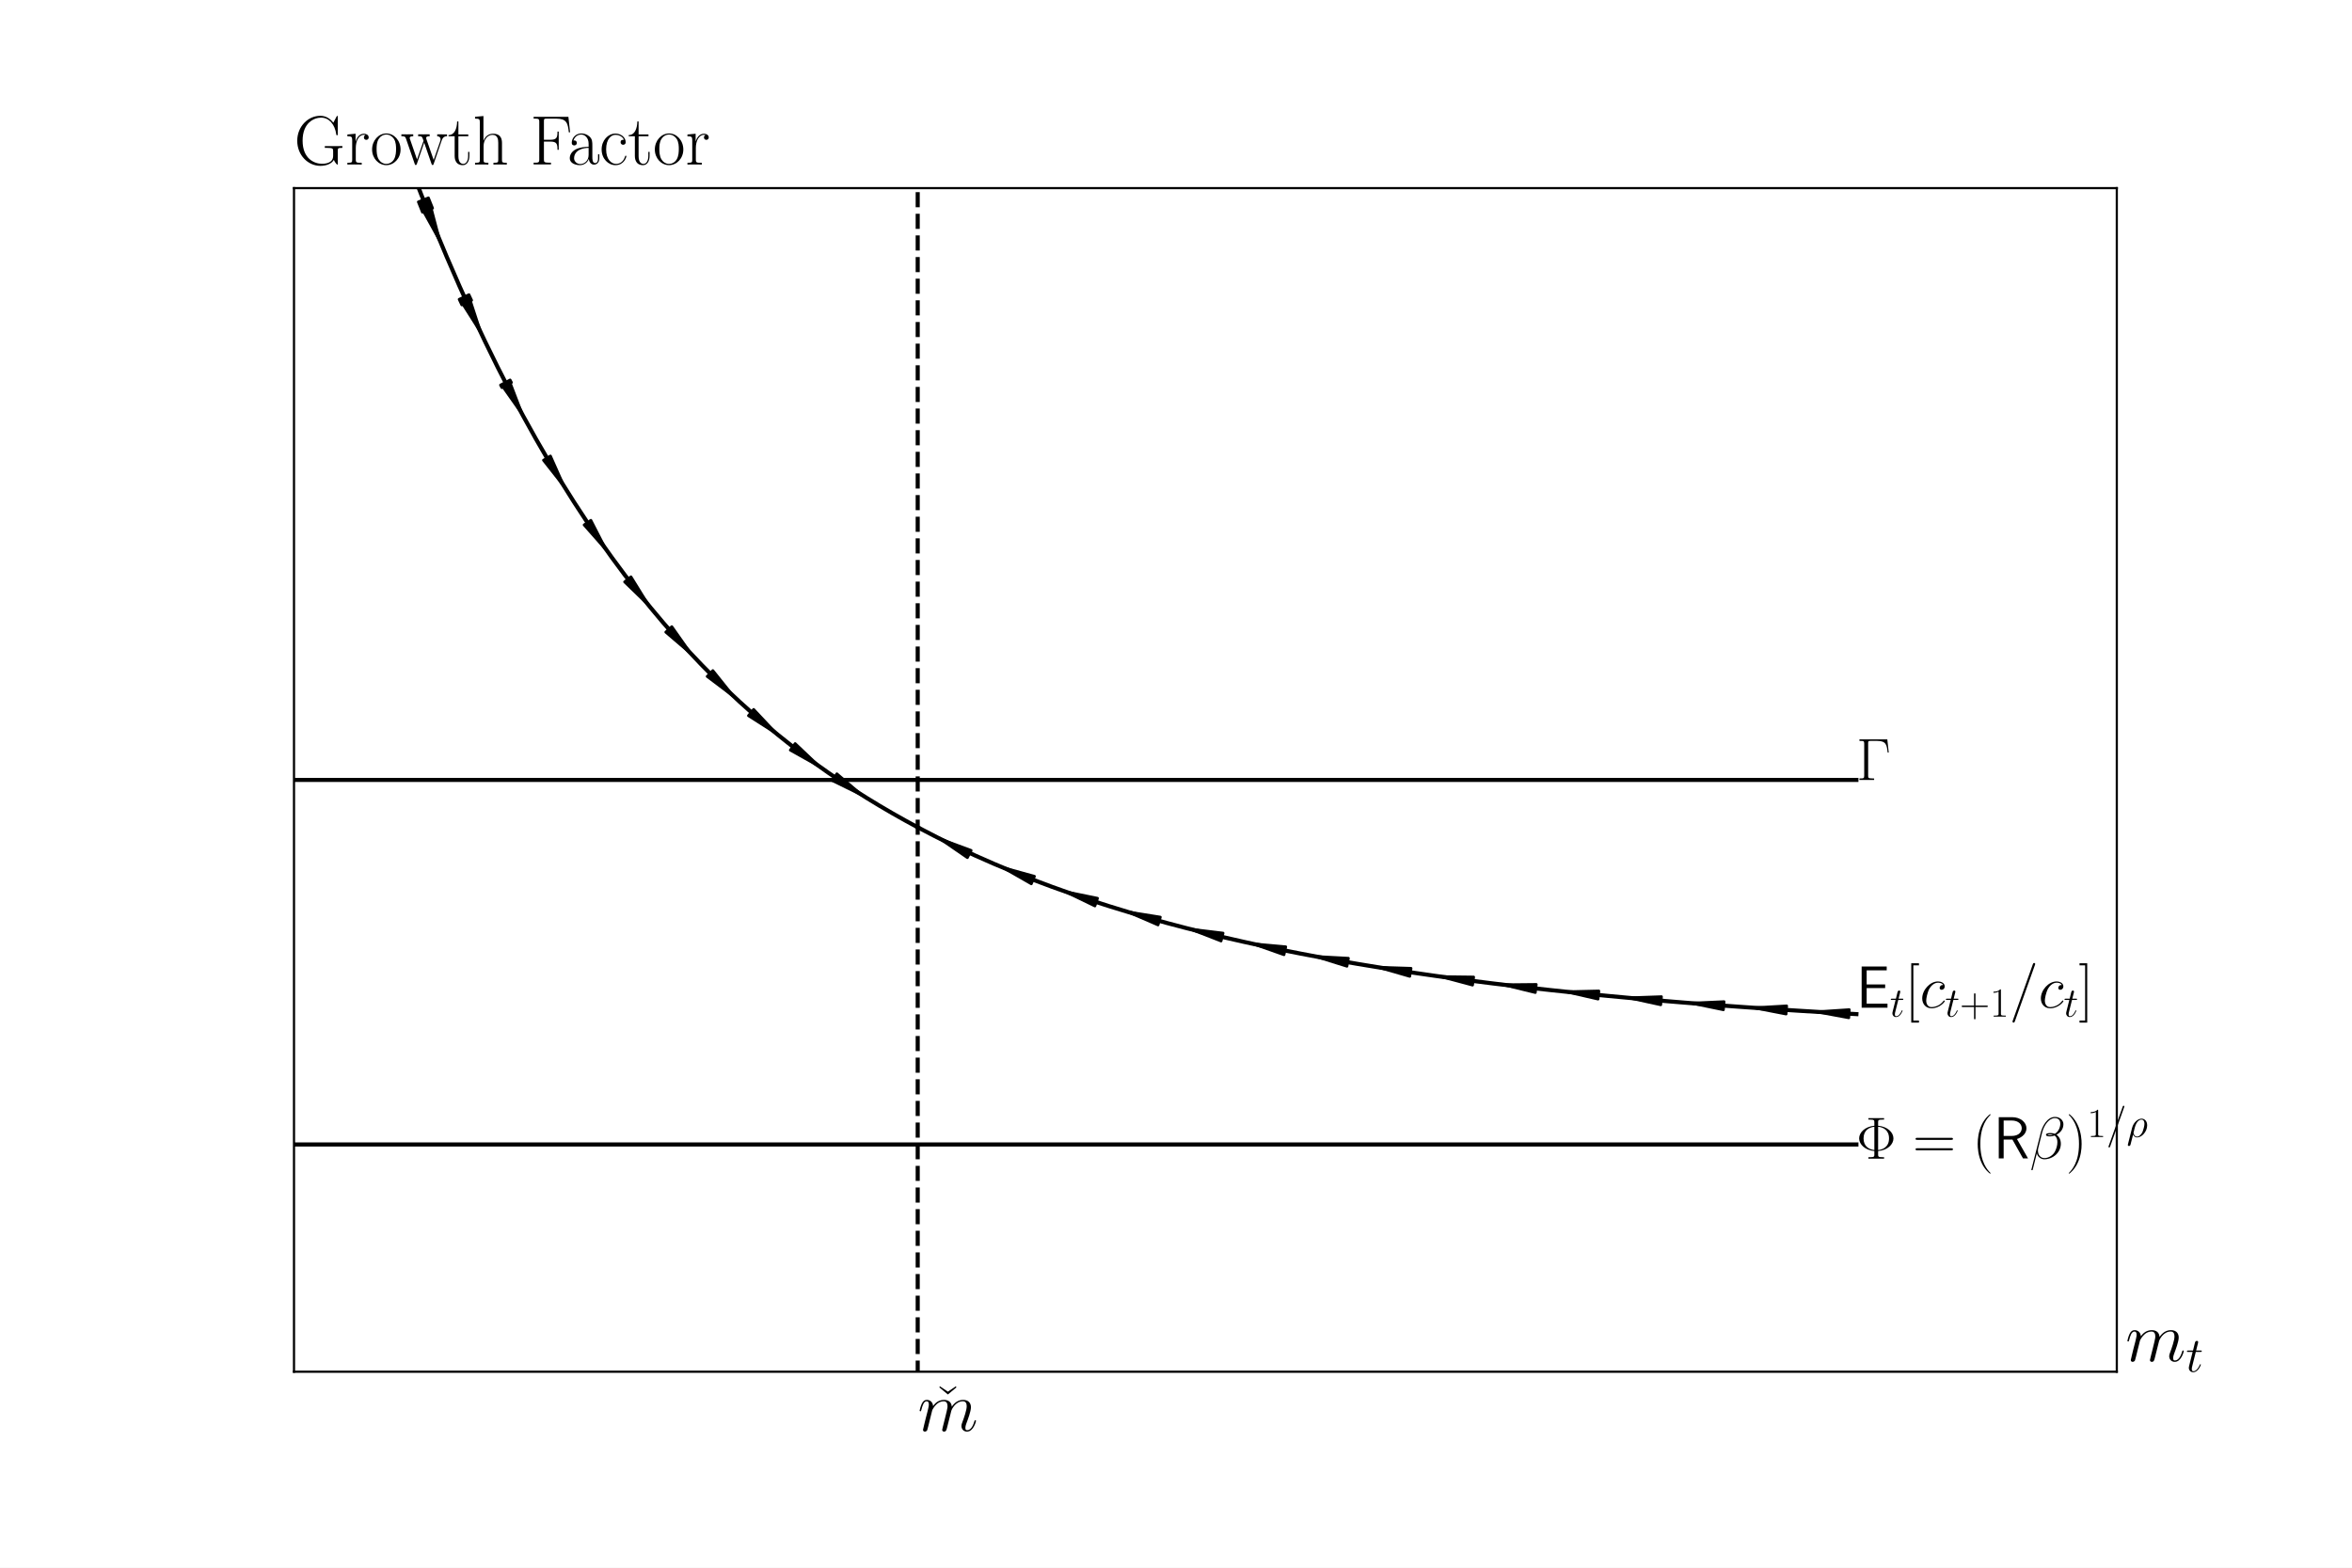
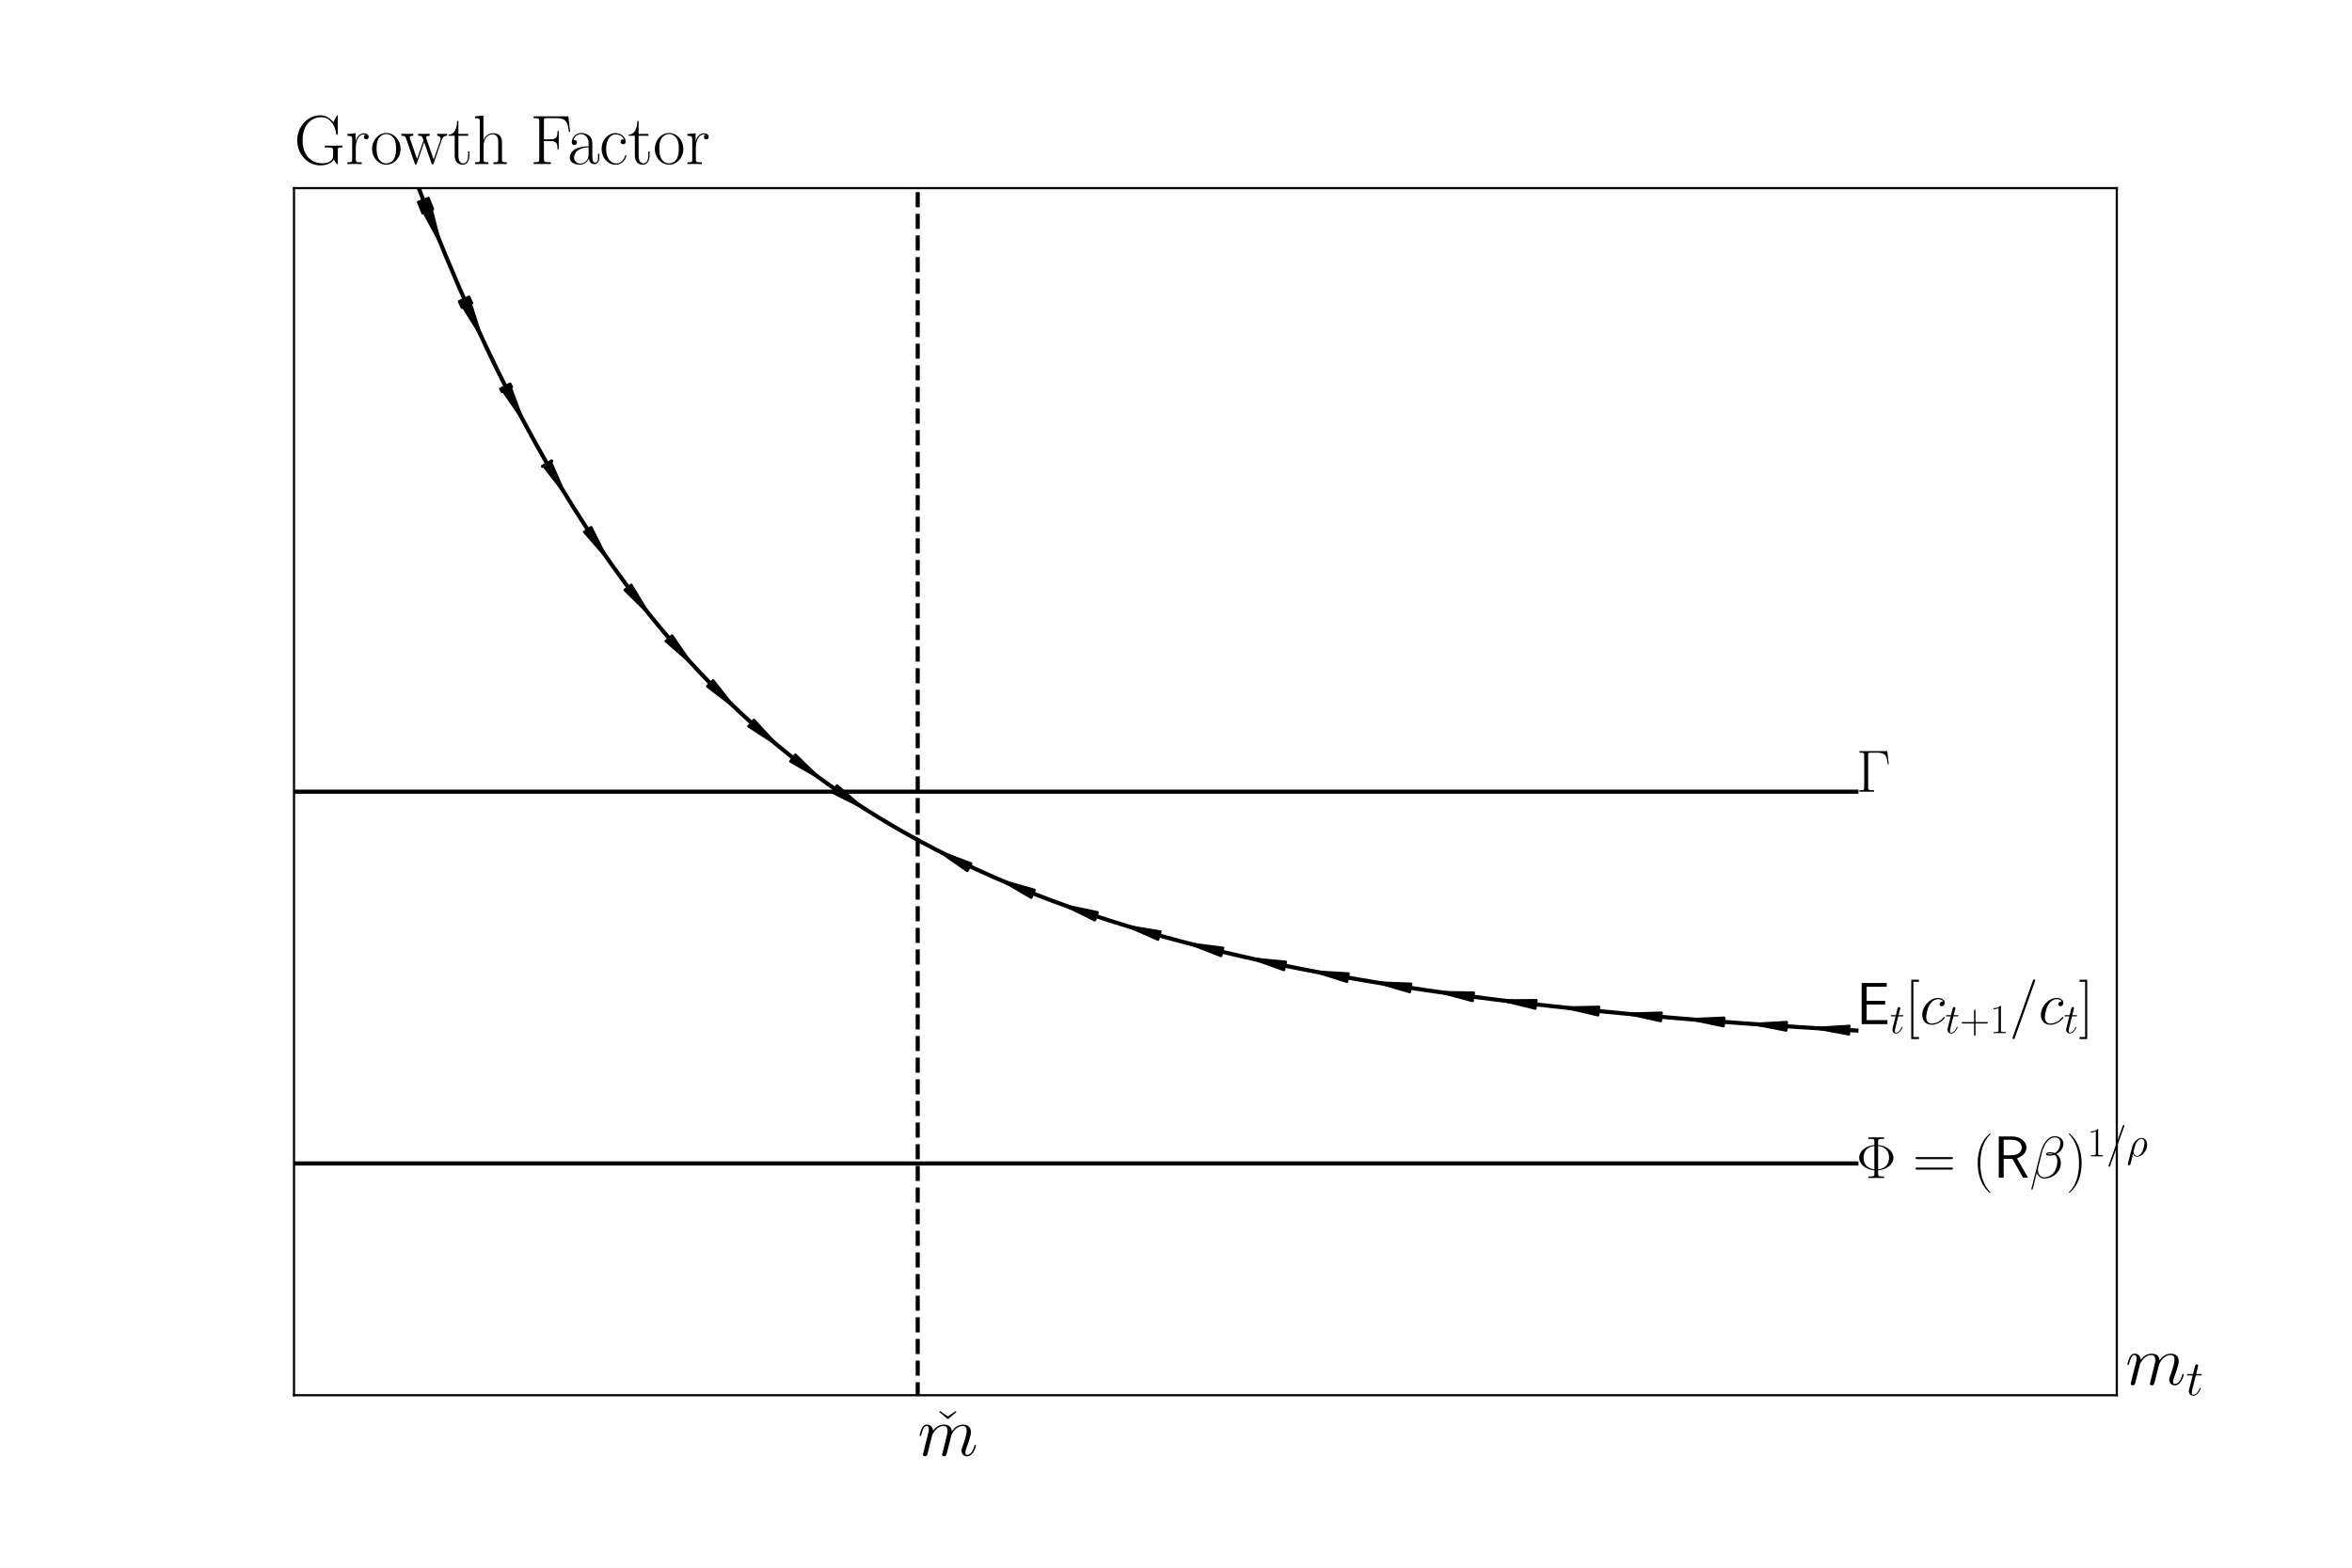
<svg xmlns="http://www.w3.org/2000/svg" xmlns:xlink="http://www.w3.org/1999/xlink" height="576pt" version="1.1" viewBox="0 0 864 576" width="864pt">
  <defs>
    <style type="text/css">
*{stroke-linecap:butt;stroke-linejoin:round;}
  </style>
  </defs>
  <g id="figure_1">
    <g id="patch_1">
      <path d="M 0 576  L 864 576  L 864 0  L 0 0  z " style="fill:#ffffff;" />
    </g>
    <g id="axes_1">
      <g id="patch_2">
-         <path d="M 108 504  L 777.6 504  L 777.6 69.12  L 108 69.12  z " style="fill:#ffffff;" />
+         <path d="M 108 512.64  L 777.6 512.64  L 777.6 69.12  L 108 69.12  z " style="fill:#ffffff;" />
      </g>
      <g id="matplotlib.axis_1">
        <g id="xtick_1" />
        <g id="xtick_2" />
        <g id="xtick_3" />
        <g id="xtick_4" />
        <g id="xtick_5" />
        <g id="xtick_6" />
      </g>
      <g id="matplotlib.axis_2">
        <g id="ytick_1" />
        <g id="ytick_2" />
        <g id="ytick_3" />
        <g id="ytick_4" />
        <g id="ytick_5" />
        <g id="ytick_6" />
      </g>
      <g id="line2d_1">
-         <path clip-path="url(#p1d52f9af1e)" d="M -1 420.504  L 681.943 420.504  " style="fill:none;stroke:#000000;stroke-linecap:square;stroke-width:1.5;" />
+         <path clip-path="url(#p2b1e7cd8bc)" d="M -1 427.486  L 681.943 427.486  " style="fill:none;stroke:#000000;stroke-linecap:square;stroke-width:1.5;" />
      </g>
      <g id="line2d_2">
-         <path clip-path="url(#p1d52f9af1e)" d="M -1 286.56  L 681.943 286.56  " style="fill:none;stroke:#000000;stroke-linecap:square;stroke-width:1.5;" />
+         <path clip-path="url(#p2b1e7cd8bc)" d="M -1 290.88  L 681.943 290.88  " style="fill:none;stroke:#000000;stroke-linecap:square;stroke-width:1.5;" />
      </g>
      <g id="line2d_3">
-         <path clip-path="url(#p1d52f9af1e)" d="M 129.206 -1  L 131.379 5.844  L 136.055 20.018  L 140.731 33.657  L 145.407 46.777  L 150.083 59.393  L 154.758 71.521  L 159.434 83.175  L 164.11 94.372  L 168.786 105.128  L 173.462 115.457  L 178.138 125.375  L 182.814 134.895  L 187.489 144.033  L 192.165 152.804  L 196.841 161.22  L 201.517 169.297  L 206.193 177.046  L 210.869 184.481  L 215.544 191.616  L 220.22 198.461  L 224.896 205.029  L 229.572 211.332  L 234.248 217.38  L 238.924 223.185  L 243.6 228.756  L 248.275 234.104  L 252.951 239.238  L 257.627 244.168  L 262.303 248.902  L 266.979 253.448  L 271.655 257.816  L 276.33 262.012  L 281.006 266.044  L 285.682 269.92  L 290.358 273.646  L 295.034 277.229  L 299.71 280.674  L 304.386 283.988  L 309.061 287.176  L 313.737 290.245  L 318.413 293.199  L 323.089 296.043  L 327.765 298.782  L 332.441 301.42  L 337.116 303.961  " style="fill:none;stroke:#000000;stroke-linecap:square;stroke-width:1.5;" />
+         <path clip-path="url(#p2b1e7cd8bc)" d="M 129.64 -1  L 131.379 4.587  L 136.055 19.043  L 140.731 32.953  L 145.407 46.333  L 150.083 59.2  L 154.758 71.568  L 159.434 83.454  L 164.11 94.874  L 168.786 105.844  L 173.462 116.378  L 178.138 126.492  L 182.814 136.202  L 187.489 145.522  L 192.165 154.466  L 196.841 163.05  L 201.517 171.287  L 206.193 179.19  L 210.869 186.773  L 215.544 194.049  L 220.22 201.031  L 224.896 207.729  L 229.572 214.157  L 234.248 220.326  L 238.924 226.246  L 243.6 231.928  L 248.275 237.382  L 252.951 242.618  L 257.627 247.646  L 262.303 252.474  L 266.979 257.111  L 271.655 261.565  L 276.33 265.844  L 281.006 269.956  L 285.682 273.909  L 290.358 277.71  L 295.034 281.363  L 299.71 284.877  L 304.386 288.257  L 309.061 291.508  L 313.737 294.638  L 318.413 297.651  L 323.089 300.552  L 327.765 303.345  L 332.441 306.035  L 337.116 308.627  " style="fill:none;stroke:#000000;stroke-linecap:square;stroke-width:1.5;" />
      </g>
      <g id="line2d_4">
-         <path clip-path="url(#p1d52f9af1e)" d="M 337.116 303.961  L 344.154 307.613  L 351.191 311.069  L 358.228 314.341  L 365.266 317.442  L 372.303 320.38  L 379.34 323.166  L 386.377 325.808  L 393.415 328.317  L 400.452 330.7  L 407.489 332.965  L 414.526 335.118  L 421.564 337.164  L 428.601 339.111  L 435.638 340.964  L 442.676 342.729  L 449.713 344.411  L 456.75 346.015  L 463.787 347.544  L 470.825 349.003  L 477.862 350.394  L 484.899 351.722  L 491.936 352.989  L 498.974 354.199  L 506.011 355.356  L 513.048 356.462  L 520.086 357.521  L 527.123 358.533  L 534.16 359.502  L 541.197 360.429  L 548.235 361.316  L 555.272 362.164  L 562.309 362.976  L 569.346 363.753  L 576.384 364.497  L 583.421 365.21  L 590.458 365.895  L 597.496 366.552  L 604.533 367.182  L 611.57 367.786  L 618.607 368.366  L 625.645 368.921  L 632.682 369.453  L 639.719 369.962  L 646.756 370.451  L 653.794 370.919  L 660.831 371.367  L 667.868 371.797  L 674.906 372.209  L 681.943 372.605  " style="fill:none;stroke:#000000;stroke-linecap:square;stroke-width:1.5;" />
+         <path clip-path="url(#p2b1e7cd8bc)" d="M 337.116 308.627  L 344.154 312.351  L 351.191 315.875  L 358.228 319.213  L 365.266 322.375  L 372.303 325.372  L 379.34 328.213  L 386.377 330.908  L 393.415 333.466  L 400.452 335.897  L 407.489 338.207  L 414.526 340.402  L 421.564 342.49  L 428.601 344.475  L 435.638 346.365  L 442.676 348.165  L 449.713 349.88  L 456.75 351.516  L 463.787 353.076  L 470.825 354.563  L 477.862 355.982  L 484.899 357.336  L 491.936 358.629  L 498.974 359.863  L 506.011 361.043  L 513.048 362.171  L 520.086 363.25  L 527.123 364.283  L 534.16 365.271  L 541.197 366.217  L 548.235 367.121  L 555.272 367.986  L 562.309 368.814  L 569.346 369.606  L 576.384 370.365  L 583.421 371.093  L 590.458 371.791  L 597.496 372.461  L 604.533 373.104  L 611.57 373.72  L 618.607 374.311  L 625.645 374.877  L 632.682 375.42  L 639.719 375.939  L 646.756 376.437  L 653.794 376.915  L 660.831 377.372  L 667.868 377.81  L 674.906 378.231  L 681.943 378.635  " style="fill:none;stroke:#000000;stroke-linecap:square;stroke-width:1.5;" />
      </g>
      <g id="line2d_5">
-         <path clip-path="url(#p1d52f9af1e)" d="M 337.116 577  L 337.116 -1  " style="fill:none;stroke:#000000;stroke-dasharray:5.55,2.4;stroke-dashoffset:0;stroke-width:1.5;" />
+         <path clip-path="url(#p2b1e7cd8bc)" d="M 337.116 577  L 337.116 -1  " style="fill:none;stroke:#000000;stroke-dasharray:5.55,2.4;stroke-dashoffset:0;stroke-width:1.5;" />
      </g>
      <g id="patch_3">
-         <path d="M 108 504  L 108 69.12  " style="fill:none;stroke:#000000;stroke-linecap:square;stroke-linejoin:miter;stroke-width:0.8;" />
+         <path d="M 108 512.64  L 108 69.12  " style="fill:none;stroke:#000000;stroke-linecap:square;stroke-linejoin:miter;stroke-width:0.8;" />
      </g>
      <g id="patch_4">
-         <path d="M 777.6 504  L 777.6 69.12  " style="fill:none;stroke:#000000;stroke-linecap:square;stroke-linejoin:miter;stroke-width:0.8;" />
+         <path d="M 777.6 512.64  L 777.6 69.12  " style="fill:none;stroke:#000000;stroke-linecap:square;stroke-linejoin:miter;stroke-width:0.8;" />
      </g>
      <g id="patch_5">
-         <path d="M 108 504  L 777.6 504  " style="fill:none;stroke:#000000;stroke-linecap:square;stroke-linejoin:miter;stroke-width:0.8;" />
+         <path d="M 108 512.64  L 777.6 512.64  " style="fill:none;stroke:#000000;stroke-linecap:square;stroke-linejoin:miter;stroke-width:0.8;" />
      </g>
      <g id="patch_6">
        <path d="M 108 69.12  L 777.6 69.12  " style="fill:none;stroke:#000000;stroke-linecap:square;stroke-linejoin:miter;stroke-width:0.8;" />
      </g>
      <g id="patch_7">
-         <path d="M 157.384 72.694  Q 158.145 74.591 158.906 76.488  L 158.442 76.674  Q 159.98 82.521 161.518 88.368  Q 158.588 83.079 155.658 77.791  L 155.194 77.978  Q 154.433 76.081 153.672 74.183  L 157.384 72.694  z " style="stroke:#000000;stroke-linecap:round;" />
+         <path d="M 157.389 72.792  Q 158.187 74.82 158.985 76.848  L 158.519 77.031  Q 160.018 82.89 161.518 88.75  Q 158.623 83.44 155.728 78.129  L 155.262 78.312  Q 154.465 76.284 153.667 74.257  L 157.389 72.792  z " style="stroke:#000000;stroke-linecap:round;" />
      </g>
      <g id="patch_8">
-         <path d="M 172.283 108.267  Q 172.768 109.297 173.254 110.326  L 172.802 110.54  Q 174.682 116.288 176.563 122.036  Q 173.326 116.927 170.088 111.819  L 169.636 112.032  Q 169.15 111.003 168.665 109.973  L 172.283 108.267  z " style="stroke:#000000;stroke-linecap:round;" />
+         <path d="M 172.289 109.076  Q 172.816 110.216 173.343 111.356  L 172.89 111.566  Q 174.727 117.326 176.563 123.087  Q 173.365 117.956 170.167 112.825  L 169.713 113.034  Q 169.186 111.894 168.659 110.754  L 172.289 109.076  z " style="stroke:#000000;stroke-linecap:round;" />
      </g>
      <g id="patch_9">
-         <path d="M 187.389 139.594  Q 187.641 140.066 187.892 140.538  L 187.451 140.773  Q 189.612 146.421 191.773 152.069  Q 188.289 147.127 184.804 142.184  L 184.363 142.42  Q 184.111 141.948 183.86 141.476  L 187.389 139.594  z " style="stroke:#000000;stroke-linecap:round;" />
+         <path d="M 187.397 141.028  Q 187.692 141.592 187.987 142.156  L 187.544 142.388  Q 189.659 148.052 191.773 153.717  Q 188.329 148.747 184.885 143.778  L 184.442 144.009  Q 184.147 143.445 183.852 142.881  L 187.397 141.028  z " style="stroke:#000000;stroke-linecap:round;" />
      </g>
      <g id="patch_10">
-         <path d="M 202.208 167.539  Q 204.666 173.063 207.123 178.588  Q 203.381 173.838 199.639 169.089  z " style="stroke:#000000;stroke-linecap:round;" />
+         <path d="M 202.648 169.271  Q 202.691 169.344 202.734 169.416  L 202.304 169.671  Q 204.714 175.217 207.123 180.763  Q 203.423 175.981 199.722 171.199  L 199.291 171.453  Q 199.248 171.38 199.205 171.307  L 202.648 169.271  z " style="stroke:#000000;stroke-linecap:round;" />
      </g>
      <g id="patch_11">
-         <path d="M 217.055 191.167  Q 219.82 196.545 222.585 201.922  Q 218.581 197.391 214.577 192.859  z " style="stroke:#000000;stroke-linecap:round;" />
+         <path d="M 217.153 193.755  Q 219.869 199.158 222.585 204.56  Q 218.622 199.993 214.66 195.425  z " style="stroke:#000000;stroke-linecap:round;" />
      </g>
      <g id="patch_12">
-         <path d="M 231.778 211.923  Q 234.958 217.066 238.138 222.209  Q 233.79 218.007 229.442 213.805  z " style="stroke:#000000;stroke-linecap:round;" />
+         <path d="M 231.877 214.904  Q 235.008 220.078 238.138 225.251  Q 233.83 221.007 229.523 216.764  z " style="stroke:#000000;stroke-linecap:round;" />
      </g>
      <g id="patch_13">
-         <path d="M 246.783 230.237  Q 250.268 235.178 253.754 240.119  Q 249.159 236.188 244.565 232.257  z " style="stroke:#000000;stroke-linecap:round;" />
+         <path d="M 246.88 233.567  Q 250.317 238.542 253.754 243.517  Q 249.198 239.541 244.642 235.565  z " style="stroke:#000000;stroke-linecap:round;" />
      </g>
      <g id="patch_14">
-         <path d="M 261.863 246.382  Q 265.642 251.103 269.421 255.823  Q 264.597 252.178 259.772 248.533  z " style="stroke:#000000;stroke-linecap:round;" />
+         <path d="M 261.957 250.018  Q 265.689 254.775 269.421 259.532  Q 264.633 255.84 259.844 252.148  z " style="stroke:#000000;stroke-linecap:round;" />
      </g>
      <g id="patch_15">
-         <path d="M 276.848 260.649  Q 280.989 265.056 285.13 269.462  Q 280.032 266.21 274.934 262.959  z " style="stroke:#000000;stroke-linecap:round;" />
+         <path d="M 276.934 264.55  Q 281.032 268.996 285.13 273.442  Q 280.064 270.142 274.997 266.841  z " style="stroke:#000000;stroke-linecap:round;" />
      </g>
      <g id="patch_16">
-         <path d="M 292.095 273.2  Q 296.481 277.363 300.866 281.526  Q 295.591 278.571 290.315 275.615  z " style="stroke:#000000;stroke-linecap:round;" />
+         <path d="M 292.174 277.338  Q 296.52 281.542 300.866 285.746  Q 295.619 282.741 290.372 279.736  z " style="stroke:#000000;stroke-linecap:round;" />
      </g>
      <g id="patch_17">
-         <path d="M 307.416 284.302  Q 312.02 288.221 316.625 292.14  Q 311.197 289.475 305.77 286.81  z " style="stroke:#000000;stroke-linecap:round;" />
+         <path d="M 307.487 288.649  Q 312.056 292.61 316.625 296.571  Q 311.222 293.857 305.818 291.143  z " style="stroke:#000000;stroke-linecap:round;" />
      </g>
      <g id="patch_18">
-         <path d="M 355.366 315.12  Q 350.385 311.691 345.405 308.262  Q 351.076 310.36 356.747 312.457  z " style="stroke:#000000;stroke-linecap:round;" />
+         <path d="M 355.31 319.952  Q 350.358 316.483 345.405 313.013  Q 351.059 315.157 356.713 317.3  z " style="stroke:#000000;stroke-linecap:round;" />
      </g>
      <g id="patch_19">
-         <path d="M 378.852 324.74  Q 373.604 321.736 368.356 318.732  Q 374.182 320.352 380.007 321.971  z " style="stroke:#000000;stroke-linecap:round;" />
+         <path d="M 378.809 329.773  Q 373.583 326.732 368.356 323.691  Q 374.17 325.352 379.984 327.013  z " style="stroke:#000000;stroke-linecap:round;" />
      </g>
      <g id="patch_20">
-         <path d="M 402.206 332.878  Q 396.764 330.243 391.321 327.608  Q 397.245 328.822 403.168 330.036  z " style="stroke:#000000;stroke-linecap:round;" />
+         <path d="M 402.174 338.079  Q 396.748 335.411 391.321 332.743  Q 397.237 333.993 403.154 335.243  z " style="stroke:#000000;stroke-linecap:round;" />
      </g>
      <g id="patch_21">
-         <path d="M 425.401 339.843  Q 419.849 337.447 414.298 335.051  Q 420.268 336.007 426.239 336.962  z " style="stroke:#000000;stroke-linecap:round;" />
+         <path d="M 425.376 345.185  Q 419.837 342.76 414.298 340.334  Q 420.263 341.322 426.229 342.309  z " style="stroke:#000000;stroke-linecap:round;" />
      </g>
      <g id="patch_22">
-         <path d="M 448.556 345.75  Q 442.919 343.563 437.281 341.376  Q 443.283 342.108 449.286 342.84  z " style="stroke:#000000;stroke-linecap:round;" />
+         <path d="M 448.535 351.212  Q 442.908 348.998 437.281 346.785  Q 443.28 347.545 449.279 348.305  z " style="stroke:#000000;stroke-linecap:round;" />
      </g>
      <g id="patch_23">
-         <path d="M 471.678 350.794  Q 465.974 348.787 460.27 346.78  Q 466.292 347.321 472.315 347.862  z " style="stroke:#000000;stroke-linecap:round;" />
+         <path d="M 471.661 356.357  Q 465.965 354.327 460.27 352.296  Q 466.29 352.862 472.31 353.428  z " style="stroke:#000000;stroke-linecap:round;" />
      </g>
      <g id="patch_24">
-         <path d="M 494.806 355.03  Q 489.034 353.228 483.262 351.427  Q 489.3 351.752 495.338 352.077  z " style="stroke:#000000;stroke-linecap:round;" />
+         <path d="M 494.794 360.678  Q 489.028 358.857 483.262 357.035  Q 489.299 357.382 495.336 357.728  z " style="stroke:#000000;stroke-linecap:round;" />
      </g>
      <g id="patch_25">
-         <path d="M 517.878 358.74  Q 512.068 357.067 506.257 355.394  Q 512.301 355.585 518.344 355.776  z " style="stroke:#000000;stroke-linecap:round;" />
+         <path d="M 517.868 364.463  Q 512.063 362.772 506.257 361.082  Q 512.3 361.291 518.343 361.501  z " style="stroke:#000000;stroke-linecap:round;" />
      </g>
      <g id="patch_26">
-         <path d="M 540.937 361.949  Q 535.095 360.388 529.254 358.827  Q 535.3 358.902 541.346 358.977  z " style="stroke:#000000;stroke-linecap:round;" />
+         <path d="M 540.929 367.736  Q 535.091 366.159 529.254 364.582  Q 535.3 364.674 541.346 364.766  z " style="stroke:#000000;stroke-linecap:round;" />
      </g>
      <g id="patch_27">
-         <path d="M 564.001 364.681  Q 558.126 363.248 552.252 361.816  Q 558.298 361.758 564.345 361.7  z " style="stroke:#000000;stroke-linecap:round;" />
+         <path d="M 563.994 370.522  Q 558.123 369.077 552.252 367.631  Q 558.298 367.587 564.345 367.543  z " style="stroke:#000000;stroke-linecap:round;" />
      </g>
      <g id="patch_28">
-         <path d="M 587.039 367.085  Q 581.145 365.734 575.251 364.382  Q 581.296 364.241 587.341 364.1  z " style="stroke:#000000;stroke-linecap:round;" />
+         <path d="M 587.033 372.974  Q 581.142 371.611 575.251 370.248  Q 581.296 370.119 587.342 369.99  z " style="stroke:#000000;stroke-linecap:round;" />
      </g>
      <g id="patch_29">
-         <path d="M 610.069 369.184  Q 604.16 367.901 598.251 366.619  Q 604.294 366.407 610.337 366.196  z " style="stroke:#000000;stroke-linecap:round;" />
+         <path d="M 610.065 375.115  Q 604.158 373.822 598.251 372.53  Q 604.294 372.329 610.338 372.128  z " style="stroke:#000000;stroke-linecap:round;" />
      </g>
      <g id="patch_30">
-         <path d="M 633.096 371.013  Q 627.174 369.794 621.251 368.574  Q 627.292 368.298 633.332 368.023  z " style="stroke:#000000;stroke-linecap:round;" />
+         <path d="M 633.093 376.981  Q 627.172 375.752 621.251 374.524  Q 627.292 374.257 633.333 373.991  z " style="stroke:#000000;stroke-linecap:round;" />
      </g>
      <g id="patch_31">
-         <path d="M 656.126 372.577  Q 650.189 371.431 644.252 370.284  Q 650.289 369.934 656.325 369.584  z " style="stroke:#000000;stroke-linecap:round;" />
+         <path d="M 656.123 378.576  Q 650.188 377.422 644.252 376.268  Q 650.289 375.925 656.326 375.583  z " style="stroke:#000000;stroke-linecap:round;" />
      </g>
      <g id="patch_32">
-         <path d="M 679.145 373.96  Q 673.2 372.861 667.254 371.761  Q 673.287 371.363 679.321 370.965  z " style="stroke:#000000;stroke-linecap:round;" />
+         <path d="M 679.143 379.987  Q 673.198 378.88 667.254 377.774  Q 673.288 377.383 679.322 376.992  z " style="stroke:#000000;stroke-linecap:round;" />
      </g>
      <g id="text_1">
        <defs>
          <path d="M 62.094 19.266  C 62.094 23.016 62.406 23.516 68.594 23.516  L 68.594 26.094  C 66.203 26 60.797 26 58.094 26  C 55.297 26 47.5 26 43.703 26  L 43.703 23.516  L 46.703 23.516  C 55.297 23.516 55.5 22.406 55.5 18.766  L 55.5 12.094  C 55.5 0.984 42.5 0.984 39.406 0.984  C 29.094 0.984 12.203 7.984 12.203 33.75  C 12.203 59.5 28.797 66.406 38.5 66.406  C 49.797 66.406 58 56.656 59.906 42.828  C 60.094 41.625 60.094 41.422 61 41.422  C 62.094 41.422 62.094 41.625 62.094 43.422  L 62.094 67  C 62.094 68.781 62 68.891 61.406 68.891  C 61 68.891 60.906 68.781 60.203 67.594  L 55.797 59.234  C 50.906 65.422 44.906 69 37.203 69  C 20.094 69 4.594 54 4.594 33.562  C 4.594 13.203 19.797 -2 37.406 -2  C 45.5 -2 53.406 0.875 56.5 6.516  C 58.203 2.469 61 -0.312 61.5 -0.312  C 62 -0.312 62.094 -0.203 62.094 1.562  z " id="CMR17-71" />
          <path d="M 15 23.391  C 15 33 19.094 42 26.594 42  C 27.297 42 28 41.906 28.703 41.594  C 28.703 41.594 26.5 40.891 26.5 38.312  C 26.5 35.906 28.406 34.906 29.906 34.906  C 31.094 34.906 33.297 35.609 33.297 38.406  C 33.297 41.609 30.094 43.594 26.703 43.594  C 19.094 43.594 15.797 36.203 14.797 32.703  L 14.703 32.703  L 14.703 43.594  L 3.094 42.5  L 3.094 39.906  C 9 39.906 9.906 39.297 9.906 34.5  L 9.906 6.688  C 9.906 2.875 9.5 2.391 3.094 2.391  L 3.094 -0.203  C 5.5 0 10.094 0 12.703 0  C 15.594 0 20.703 0 23.406 -0.203  L 23.406 2.391  C 16.203 2.391 15 2.391 15 6.875  z " id="CMR17-114" />
          <path d="M 43.094 21.188  C 43.094 34 33.797 44 22.906 44  C 12 44 2.703 34 2.703 21.188  C 2.703 8.609 12 -1 22.906 -1  C 33.797 -1 43.094 8.609 43.094 21.188  z M 22.906 0.797  C 18.203 0.797 14.203 3.594 11.906 7.5  C 9.406 11.984 9.094 17.594 9.094 22  C 9.094 26.203 9.297 31.406 11.906 35.906  C 13.906 39.203 17.797 42.406 22.906 42.406  C 27.406 42.406 31.203 39.906 33.594 36.406  C 36.703 31.703 36.703 25.109 36.703 22  C 36.703 18.094 36.5 12.109 33.797 7.297  C 31 2.703 26.703 0.797 22.906 0.797  z " id="CMR17-111" />
          <path d="M 58.203 34.109  C 60.203 40 64.203 40 65.703 40  L 65.703 42.688  C 63.703 42.688 61.703 42.688 59.703 42.688  C 57.797 42.688 53.5 42.688 51.797 42.781  L 51.797 40  C 54.906 40 56.594 38.203 56.594 35.719  C 56.594 35.016 56.406 34.125 56.203 33.438  L 46.797 6.359  L 36.594 35.547  C 36.406 36.234 36.094 37.031 36.094 37.422  C 36.094 40 39.5 40 41.094 40  L 41.094 42.781  C 38.797 42.688 34.594 42.688 32.203 42.688  C 29.703 42.688 27.094 42.688 24.797 42.781  L 24.797 40  C 30.297 40 30.297 39.797 32.406 33.578  L 23.203 7.047  L 13.297 35.641  C 12.797 36.922 12.797 37.125 12.797 37.422  C 12.797 40 16.203 40 17.797 40  L 17.797 42.781  C 15.406 42.688 11.203 42.688 8.703 42.688  C 6.5 42.688 3.094 42.688 1 42.781  L 1 40  C 5.406 40 6.5 39.703 7.594 36.422  L 19.906 0.766  C 20.297 -0.516 20.594 -0.812 21.406 -0.812  C 22.094 -0.812 22.5 -0.609 23 0.875  L 33.297 30.938  L 43.703 0.875  C 44.203 -0.609 44.594 -0.812 45.297 -0.812  C 46.094 -0.812 46.406 -0.516 46.797 0.781  z " id="CMR17-119" />
          <path d="M 15.094 40  L 29.094 40  L 29.094 42.578  L 15.094 42.578  L 15.094 61  L 13.297 61  C 13.094 50.703 9.594 41.688 1.094 41.688  L 1.094 40  L 9.797 40  L 9.797 12.047  C 9.797 10.156 9.797 -1 21.406 -1  C 27.297 -1 30.703 4.781 30.703 12.141  L 30.703 17.812  L 28.906 17.812  L 28.906 12.234  C 28.906 5.375 26.203 0.797 22 0.797  C 19.094 0.797 15.094 2.781 15.094 11.844  z " id="CMR17-116" />
          <path d="M 41.5 30.203  C 41.5 35.297 40.5 43.594 28.703 43.594  C 20.5 43.594 16.5 37 15.297 33.703  L 15.203 33.703  L 15.203 68.688  L 3.297 67.594  L 3.297 65  C 9.203 65 10.094 64.406 10.094 59.641  L 10.094 6.656  C 10.094 2.875 9.703 2.391 3.297 2.391  L 3.297 -0.203  C 5.703 0 10.094 0 12.703 0  C 15.297 0 19.797 0 22.203 -0.203  L 22.203 2.391  C 15.797 2.391 15.406 2.781 15.406 6.688  L 15.406 25.906  C 15.406 35.109 21 42 28 42  C 35.406 42 36.203 35.406 36.203 30.594  L 36.203 6.688  C 36.203 2.875 35.797 2.391 29.406 2.391  L 29.406 -0.203  C 31.797 0 36.203 0 38.797 0  C 41.406 0 45.906 0 48.297 -0.203  L 48.297 2.391  C 41.906 2.391 41.5 2.781 41.5 6.688  z " id="CMR17-104" />
          <path d="M 54.406 67.578  L 5.094 67.578  L 5.094 65  C 12 65 13.094 65 13.094 60.531  L 13.094 6.969  C 13.094 2.5 12 2.5 5.094 2.5  L 5.094 0  C 8 0 13.594 0 16.703 0  C 20.797 0 25.594 0 29.703 0  L 29.703 2.5  L 27.5 2.5  C 19.906 2.5 19.703 3.484 19.703 7.062  L 19.703 32.422  L 28.703 32.422  C 38 32.422 38.906 29.141 38.906 20.812  L 40.703 20.812  L 40.703 46.672  L 38.906 46.672  C 38.906 38.281 38 35 28.703 35  L 19.703 35  L 19.703 61.109  C 19.703 64.5 19.906 65 23.906 65  L 36.797 65  C 51.906 65 53.594 58.828 55 45.562  L 56.797 45.562  z " id="CMR17-70" />
          <path d="M 36 25.828  C 36 32.375 36 35.844 31.797 39.734  C 28.094 43 23.797 44 20.406 44  C 12.5 44 6.797 37.609 6.797 30.797  C 6.797 27 9.797 27 10.406 27  C 11.703 27 14 27.781 14 30.531  C 14 33 12.094 34.078 10.406 34.078  C 10 34.078 9.5 33.969 9.203 33.875  C 11.297 40.5 16.703 42.406 20.203 42.406  C 25.203 42.406 30.703 37.953 30.703 29.453  L 30.703 25  C 24.797 25 17.703 24.203 12.094 21.203  C 5.797 17.703 4 12.703 4 8.906  C 4 1.203 13 -1 18.297 -1  C 23.797 -1 28.906 2.172 31.094 7.984  C 31.297 3.641 34.094 -0.281 38.5 -0.281  C 40.594 -0.281 45.906 1.094 45.906 8.859  L 45.906 14.375  L 44.094 14.375  L 44.094 8.781  C 44.094 2.781 41.406 2 40.094 2  C 36 2 36 7.156 36 11.531  z M 30.703 13.594  C 30.703 4.953 24.5 0.594 19 0.594  C 14 0.594 10.094 4.297 10.094 8.906  C 10.094 11.891 11.406 17.188 17.203 20.391  C 22 23.094 27.5 23.5 30.703 23.5  z " id="CMR17-97" />
          <path d="M 34.906 35  C 33 35 30.203 35 30.203 31.516  C 30.203 28.719 32.5 27.922 33.797 27.922  C 34.5 27.922 37.406 28.234 37.406 31.625  C 37.406 38.547 30.594 43.797 22.906 43.797  C 12.297 43.797 3.297 34.031 3.297 21.297  C 3.297 8.062 12.703 -1 22.906 -1  C 35.297 -1 38.406 10.578 38.406 11.688  C 38.406 12.094 38.297 12.391 37.594 12.391  C 36.906 12.391 36.797 12.297 36.406 10.984  C 33.797 2.812 28.094 0.797 23.797 0.797  C 17.406 0.797 9.703 6.672 9.703 21.391  C 9.703 36.531 17.094 42 23 42  C 26.906 42 32.703 40.203 34.906 35  z " id="CMR17-99" />
        </defs>
-         <g transform="translate(108 60.4224)scale(0.26 -0.26)">
+         <g transform="translate(108 60.2496)scale(0.26 -0.26)">
          <use transform="scale(0.996264)" xlink:href="#CMR17-71" />
          <use transform="translate(72.35535 0)scale(0.996264)" xlink:href="#CMR17-114" />
          <use transform="translate(107.6361 0)scale(0.996264)" xlink:href="#CMR17-111" />
          <use transform="translate(150.7241 0)scale(0.996264)" xlink:href="#CMR17-119" />
          <use transform="translate(217.234 0)scale(0.996264)" xlink:href="#CMR17-116" />
          <use transform="translate(252.5148 0)scale(0.996264)" xlink:href="#CMR17-104" />
          <use transform="translate(333.4861 0)scale(0.996264)" xlink:href="#CMR17-70" />
          <use transform="translate(385.6627 0)scale(0.996264)" xlink:href="#CMR17-97" />
          <use transform="translate(431.3532 0)scale(0.996264)" xlink:href="#CMR17-99" />
          <use transform="translate(471.8388 0)scale(0.996264)" xlink:href="#CMR17-116" />
          <use transform="translate(507.1196 0)scale(0.996264)" xlink:href="#CMR17-111" />
          <use transform="translate(552.8101 0)scale(0.996264)" xlink:href="#CMR17-114" />
        </g>
      </g>
      <g id="text_2">
        <defs>
          <path d="M 20.594 29.234  C 20.797 29.844 23.297 34.828 27 38.016  C 29.594 40.406 33 42.016 36.906 42.016  C 40.906 42.016 42.297 39.016 42.297 35.031  C 42.297 34.422 42.297 32.438 41.094 27.734  L 38.594 17.469  C 37.797 14.469 35.906 7.078 35.703 5.984  C 35.297 4.484 34.703 1.891 34.703 1.5  C 34.703 0.094 35.797 -1 37.297 -1  C 40.297 -1 40.797 1.297 41.703 4.891  L 47.703 28.734  C 47.906 29.531 53.094 42.016 64.094 42.016  C 68.094 42.016 69.5 39.016 69.5 35.031  C 69.5 29.438 65.594 18.562 63.406 12.578  C 62.5 10.172 62 8.875 62 7.078  C 62 2.594 65.094 -1 69.906 -1  C 79.203 -1 82.703 13.672 82.703 14.266  C 82.703 14.766 82.297 15.172 81.703 15.172  C 80.797 15.172 80.703 14.875 80.203 13.172  C 77.906 5.188 74.203 1 70.203 1  C 69.203 1 67.594 1 67.594 4.203  C 67.594 6.812 68.797 10 69.203 11.094  C 71 15.906 75.5 27.703 75.5 33.516  C 75.5 39.5 72 44 64.406 44  C 57.703 44 52.297 40.219 48.297 34.328  C 48 39.719 44.703 44 37.203 44  C 28.297 44 23.594 37.734 21.797 35.234  C 21.5 40.906 17.406 44 13 44  C 10.094 44 7.797 42.609 5.906 38.812  C 4.094 35.219 2.703 29.141 2.703 28.734  C 2.703 28.344 3.094 27.844 3.797 27.844  C 4.594 27.844 4.703 27.938 5.297 30.234  C 6.797 36.125 8.703 42.016 12.703 42.016  C 15 42.016 15.797 40.406 15.797 37.422  C 15.797 35.219 14.797 31.328 14.094 28.234  L 11.297 17.469  C 10.906 15.562 9.797 11.078 9.297 9.281  C 8.594 6.688 7.5 2 7.5 1.5  C 7.5 0.094 8.594 -1 10.094 -1  C 11.297 -1 12.703 -0.406 13.5 1.094  C 13.703 1.594 14.594 5.094 15.094 7.078  L 17.297 16.062  z " id="CMMI12-109" />
          <path d="M 20.094 40.094  L 29.297 40.094  C 31.203 40.094 32.203 40.094 32.203 41.891  C 32.203 43 31.594 43 29.594 43  L 20.797 43  L 24.5 57.688  C 24.906 59.078 24.906 59.281 24.906 60  C 24.906 61.609 23.594 62.5 22.297 62.5  C 21.5 62.5 19.203 62.203 18.406 58.984  L 14.5 43  L 5.094 43  C 3.094 43 2.203 43 2.203 41.094  C 2.203 40.094 2.906 40.094 4.797 40.094  L 13.703 40.094  L 7.094 13.766  C 6.297 10.281 6 9.281 6 7.984  C 6 3.297 9.297 -1 14.906 -1  C 25 -1 30.406 13.562 30.406 14.25  C 30.406 14.859 30 15.156 29.406 15.156  C 29.203 15.156 28.797 15.156 28.594 14.75  C 28.5 14.656 28.406 14.547 27.703 12.953  C 25.594 7.984 21 1 15.203 1  C 12.203 1 12 3.5 12 5.688  C 12 5.781 12 7.688 12.297 8.875  z " id="CMMI12-116" />
        </defs>
-         <g transform="translate(780.7886 504)scale(0.26 -0.26)">
+         <g transform="translate(780.7886 512.64)scale(0.26 -0.26)">
          <use transform="translate(0 14.94392)scale(0.996264)" xlink:href="#CMMI12-109" />
          <use transform="translate(85.32722 0)scale(0.697382)" xlink:href="#CMMI12-116" />
        </g>
      </g>
      <g id="text_3">
        <defs>
          <path d="M 30.594 6.766  C 22.594 6.766 19 6.766 17.203 6.766  L 17.203 32.922  L 48.203 32.922  L 48.203 39  L 17.203 39  L 17.203 62.641  L 30.094 62.641  C 31.297 62.641 32.5 62.641 33.703 62.641  L 50.797 62.641  L 50.797 69  L 8.797 69  L 8.797 0  L 52.094 0  L 52.094 6.766  z " id="CMSS17-69" />
          <path d="M 23.5 -25  L 23.5 -21.516  L 14.094 -21.516  L 14.094 71  L 23.5 71  L 23.5 74.484  L 10.594 74.484  L 10.594 -25  z " id="CMR17-91" />
          <path d="M 39.094 37.984  C 37.203 37.984 36.297 37.984 34.906 36.797  C 34.297 36.297 33.203 34.797 33.203 33.203  C 33.203 31.203 34.703 30 36.594 30  C 39 30 41.703 31.938 41.703 35.812  C 41.703 40.438 37.094 44 30.203 44  C 17.094 44 4 29.734 4 15.562  C 4 6.891 9.406 -1 19.594 -1  C 33.203 -1 41.797 9.719 41.797 11.031  C 41.797 11.625 41.203 12.125 40.797 12.125  C 40.5 12.125 40.406 12.031 39.5 11.141  C 33.094 2.531 23.594 1 19.797 1  C 12.906 1 10.703 6.969 10.703 11.938  C 10.703 15.438 12.406 25.078 16 31.859  C 18.594 36.531 24 41.906 30.297 41.906  C 31.594 41.906 37.094 41.906 39.094 37.984  z " id="CMMI12-99" />
          <path d="M 37.703 23  L 64.203 23  C 65.594 23 67.297 23 67.297 24.688  C 67.297 26.484 65.703 26.484 64.203 26.484  L 37.703 26.484  L 37.703 52.906  C 37.703 54.297 37.703 56 36 56  C 34.203 56 34.203 54.406 34.203 52.906  L 34.203 26.484  L 7.703 26.484  C 6.297 26.484 4.594 26.484 4.594 24.797  C 4.594 23 6.203 23 7.703 23  L 34.203 23  L 34.203 -3.406  C 34.203 -4.797 34.203 -6.5 35.906 -6.5  C 37.703 -6.5 37.703 -4.906 37.703 -3.406  z " id="CMR17-43" />
          <path d="M 26.594 63.406  C 26.594 65.5 26.5 65.5 25.094 65.5  C 21.203 61.188 15.297 59.797 9.703 59.797  C 9.406 59.797 8.906 59.797 8.797 59.5  C 8.703 59.297 8.703 59.094 8.703 57  C 11.797 57 17 57.594 21 59.984  L 21 7.203  C 21 3.688 20.797 2.5 12.203 2.5  L 9.203 2.5  L 9.203 0  C 14 0 19 0 23.797 0  C 28.594 0 33.594 0 38.406 0  L 38.406 2.5  L 35.406 2.5  C 26.797 2.5 26.594 3.594 26.594 7.156  z " id="CMR17-49" />
          <path d="M 42.906 71.281  C 42.906 71.391 43.5 72.906 43.5 73.094  C 43.5 74.297 42.5 75 41.703 75  C 41.203 75 40.297 75 39.5 72.797  L 6 -21.297  C 6 -21.406 5.406 -22.891 5.406 -23.094  C 5.406 -24.297 6.406 -25 7.203 -25  C 7.797 -25 8.703 -24.891 9.406 -22.797  z " id="CMMI12-61" />
          <path d="M 14.297 74.484  L 1.406 74.484  L 1.406 71  L 10.797 71  L 10.797 -21.516  L 1.406 -21.516  L 1.406 -25  L 14.297 -25  z " id="CMR17-93" />
        </defs>
-         <g transform="translate(681.9429 373.536)scale(0.22 -0.22)">
+         <g transform="translate(681.9429 379.584)scale(0.22 -0.22)">
          <use transform="translate(0 14.94392)scale(0.996264)" xlink:href="#CMSS17-69" />
          <use transform="translate(55.89201 0)scale(0.697382)" xlink:href="#CMMI12-116" />
          <use transform="translate(81.04846 14.94392)scale(0.996264)" xlink:href="#CMR17-91" />
          <use transform="translate(105.9195 14.94392)scale(0.996264)" xlink:href="#CMMI12-99" />
          <use transform="translate(147.9027 0)scale(0.697382)" xlink:href="#CMMI12-116" />
          <use transform="translate(172.5611 0)scale(0.697382)" xlink:href="#CMR17-43" />
          <use transform="translate(222.7612 0)scale(0.697382)" xlink:href="#CMR17-49" />
          <use transform="translate(255.2425 14.94392)scale(0.996264)" xlink:href="#CMMI12-61" />
          <use transform="translate(304.0174 14.94392)scale(0.996264)" xlink:href="#CMMI12-99" />
          <use transform="translate(346.0007 0)scale(0.697382)" xlink:href="#CMMI12-116" />
          <use transform="translate(371.1571 14.94392)scale(0.996264)" xlink:href="#CMR17-93" />
        </g>
      </g>
      <g id="text_4">
        <defs>
          <path d="M 22.906 55.641  L 11.703 63.203  L 10.703 61.812  L 22.906 51.656  L 35.094 61.812  L 34.094 63.203  z " id="CMR17-20" />
        </defs>
-         <g transform="translate(337.1165 525.744)scale(0.26 -0.26)">
+         <g transform="translate(337.1165 534.816)scale(0.26 -0.26)">
          <use transform="translate(19.81838 0.006461)scale(0.996264)" xlink:href="#CMR17-20" />
          <use transform="scale(0.996264)" xlink:href="#CMMI12-109" />
        </g>
      </g>
      <g id="text_5">
        <defs>
          <path d="M 36.406 12.781  C 52.594 14.172 62.094 24.266 62.094 33.938  C 62.094 44.031 52.203 53.812 36.406 55.219  L 36.406 60.891  C 36.406 64.5 36.594 65.5 44.203 65.5  L 46.406 65.5  L 46.406 68  C 42.297 68 37.5 68 33.297 68  C 29.094 68 24.203 68 20.094 68  L 20.094 65.5  L 22.297 65.5  C 29.906 65.5 30.094 64.5 30.094 60.891  L 30.094 55.219  C 14.406 53.812 4.594 43.922 4.594 34.047  C 4.594 23.766 14.797 14.172 30.094 12.781  L 30.094 7.094  C 30.094 3.5 29.906 2.5 22.297 2.5  L 20.094 2.5  L 20.094 0  C 24.203 0 29.094 0 33.297 0  C 37.5 0 42.297 0 46.406 0  L 46.406 2.5  L 44.203 2.5  C 36.594 2.5 36.406 3.5 36.406 7.094  z M 30.094 14.484  C 21.094 15.484 12 20.672 12 33.953  C 12 47.625 21.406 52.609 30.094 53.516  z M 36.406 53.516  C 44.297 52.812 54.703 48.328 54.703 34.047  C 54.703 19.375 43.906 15.188 36.406 14.484  z " id="CMR17-8" />
          <path d="M 64.297 31.516  C 65.797 31.516 67.297 31.516 67.297 33.203  C 67.297 35 65.594 35 63.906 35  L 8 35  C 6.297 35 4.594 35 4.594 33.203  C 4.594 31.516 6.094 31.516 7.594 31.516  z M 63.906 14  C 65.594 14 67.297 14 67.297 15.797  C 67.297 17.484 65.797 17.484 64.297 17.484  L 7.594 17.484  C 6.094 17.484 4.594 17.484 4.594 15.797  C 4.594 14 6.297 14 8 14  z " id="CMR17-61" />
          <path d="M 30.594 -24.391  C 30.594 -24.297 30.594 -24.094 30.297 -23.797  C 25.703 -19.125 13.406 -6.359 13.406 24.703  C 13.406 55.766 25.5 68.422 30.406 73.391  C 30.406 73.5 30.594 73.703 30.594 74  C 30.594 74.297 30.297 74.5 29.906 74.5  C 28.797 74.5 20.297 67.125 15.406 56.156  C 10.406 45.109 9 34.359 9 24.812  C 9 17.625 9.703 5.484 15.703 -7.359  C 20.5 -17.734 28.703 -25 29.906 -25  C 30.406 -25 30.594 -24.797 30.594 -24.391  z " id="CMR17-40" />
          <path d="M 39.406 32.953  L 39.594 33.047  C 55.203 38.422 55.297 49.172 55.297 51.062  C 55.297 60.516 45.703 69.578 31.297 69.578  L 8.906 69.578  L 8.906 0.5  L 17.094 0.5  L 17.094 32  L 31.797 32  L 49.5 0.5  L 57.906 0.5  z M 17.094 38.078  L 17.094 64  L 30.203 64  C 42.906 64 47.406 56.828 47.406 51.047  C 47.406 45.656 43.406 38.078 30.203 38.078  z " id="CMSS17-82" />
          <path d="M 56.594 57.828  C 56.594 63.766 51.5 70 42.406 70  C 29.5 70 21.297 54.328 18.703 44  L 2.906 -18.312  C 2.703 -19.109 3.297 -19.312 3.797 -19.312  C 4.5 -19.312 5 -19.219 5.094 -18.719  L 12.094 9.156  C 13.094 3.578 18.594 -1 24.5 -1  C 38.797 -1 52.297 10.156 52.297 24.984  C 52.297 28.766 51.406 32.547 49.297 35.734  C 48.094 37.625 46.594 39.016 45 40.219  C 52.203 43.984 56.594 50 56.594 57.828  z M 39.203 40.312  C 37.594 39.719 36 39.516 34.094 39.516  C 32.703 39.516 31.406 39.422 29.594 40.016  C 30.594 40.719 32.094 40.906 34.203 40.906  C 36 40.906 37.797 40.719 39.203 40.312  z M 51.406 58.719  C 51.406 53.281 48.703 45.359 42.203 41.703  C 40.297 42.469 37.703 43 35.5 43  C 33.406 43 27.406 43 27.406 39.922  C 27.406 37.328 32.906 37.328 34.594 37.328  C 37.203 37.328 39.5 38 41.906 38.812  C 45.094 36.219 46.5 32.828 46.5 27.859  C 46.5 22.078 44.906 17.422 43 13.141  C 39.703 5.766 31.906 1 25 1  C 17.703 1 13.906 6.75 13.906 13.5  C 13.906 14.406 13.906 15.703 14.297 17.172  L 20.797 43.297  C 24.094 56.297 32.5 68.016 42.203 68.016  C 49.406 68.016 51.406 63.062 51.406 58.719  z " id="CMMI12-12" />
          <path d="M 26.297 24.703  C 26.297 31.875 25.594 44.016 19.594 56.859  C 14.797 67.234 6.594 74.5 5.406 74.5  C 5.094 74.5 4.703 74.391 4.703 73.891  C 4.703 73.703 4.797 73.594 4.906 73.391  C 9.703 68.406 21.906 55.75 21.906 24.75  C 21.906 -6.359 9.797 -19.016 4.906 -24.016  C 4.797 -24.203 4.703 -24.312 4.703 -24.5  C 4.703 -25 5.094 -25 5.406 -25  C 6.5 -25 15 -17.625 19.906 -6.656  C 24.906 4.391 26.297 15.141 26.297 24.703  z " id="CMR17-41" />
          <path d="M 3.094 -17.297  C 3 -17.797 2.797 -18.391 2.797 -19  C 2.797 -20.5 4 -21.5 5.5 -21.5  C 7 -21.5 8.406 -20.5 9 -19.094  C 9.406 -18.188 12.203 -6.203 15.406 6.094  C 17.406 1.094 21.094 -1 25 -1  C 36.297 -1 49.094 12.969 49.094 28.047  C 49.094 38.719 42.594 44 35.703 44  C 26.906 44 16.203 34.922 12.906 21.641  z M 24.906 1  C 18.094 1 16.406 8.891 16.406 10.078  C 16.406 10.688 18.906 20.234 19.203 21.734  C 24.297 41.719 34.094 41.719 35.594 41.719  C 40.094 41.719 42.594 37.656 42.594 31.812  C 42.594 26.75 39.906 16.938 38.203 12.797  C 35.203 5.953 30 1 24.906 1  z " id="CMMI12-26" />
        </defs>
-         <g transform="translate(681.9429 425.7216)scale(0.22 -0.22)">
+         <g transform="translate(681.9429 432.8064)scale(0.22 -0.22)">
          <use transform="scale(0.996264)" xlink:href="#CMR17-8" />
          <use transform="translate(94.18389 0)scale(0.996264)" xlink:href="#CMR17-61" />
          <use transform="translate(193.5727 0)scale(0.996264)" xlink:href="#CMR17-40" />
          <use transform="translate(228.8535 0)scale(0.996264)" xlink:href="#CMSS17-82" />
          <use transform="translate(289.2696 0)scale(0.996264)" xlink:href="#CMMI12-12" />
          <use transform="translate(349.8636 0)scale(0.996264)" xlink:href="#CMR17-41" />
          <use transform="translate(385.1444 36.15364)scale(0.697382)" xlink:href="#CMR17-49" />
          <use transform="translate(417.1276 36.15364)scale(0.697382)" xlink:href="#CMMI12-61" />
          <use transform="translate(451.2699 36.15364)scale(0.697382)" xlink:href="#CMMI12-26" />
        </g>
      </g>
      <g id="text_6">
        <defs>
          <path d="M 51.797 68  L 5.094 68  L 5.094 65.406  C 12 65.406 13.094 65.406 13.094 60.906  L 13.094 7  C 13.094 2.5 12 2.5 5.094 2.5  L 5.094 0  C 8 0 13.594 0 16.703 0  C 20.797 0 25.594 0 29.703 0  L 29.703 2.5  L 27.5 2.5  C 19.906 2.5 19.703 3.5 19.703 7.109  L 19.703 61.5  C 19.703 64.906 19.906 65.406 23.906 65.406  L 34.906 65.406  C 50.094 65.406 50.906 58.406 52.406 45.906  L 54.203 45.906  z " id="CMR17-0" />
        </defs>
-         <g transform="translate(681.9429 286.56)scale(0.22 -0.22)">
+         <g transform="translate(681.9429 290.88)scale(0.22 -0.22)">
          <use transform="scale(0.996264)" xlink:href="#CMR17-0" />
        </g>
      </g>
    </g>
  </g>
  <defs>
-     <clipPath id="p1d52f9af1e">
-       <rect height="434.88" width="669.6" x="108" y="69.12" />
+     <clipPath id="p2b1e7cd8bc">
+       <rect height="443.52" width="669.6" x="108" y="69.12" />
    </clipPath>
  </defs>
</svg>
